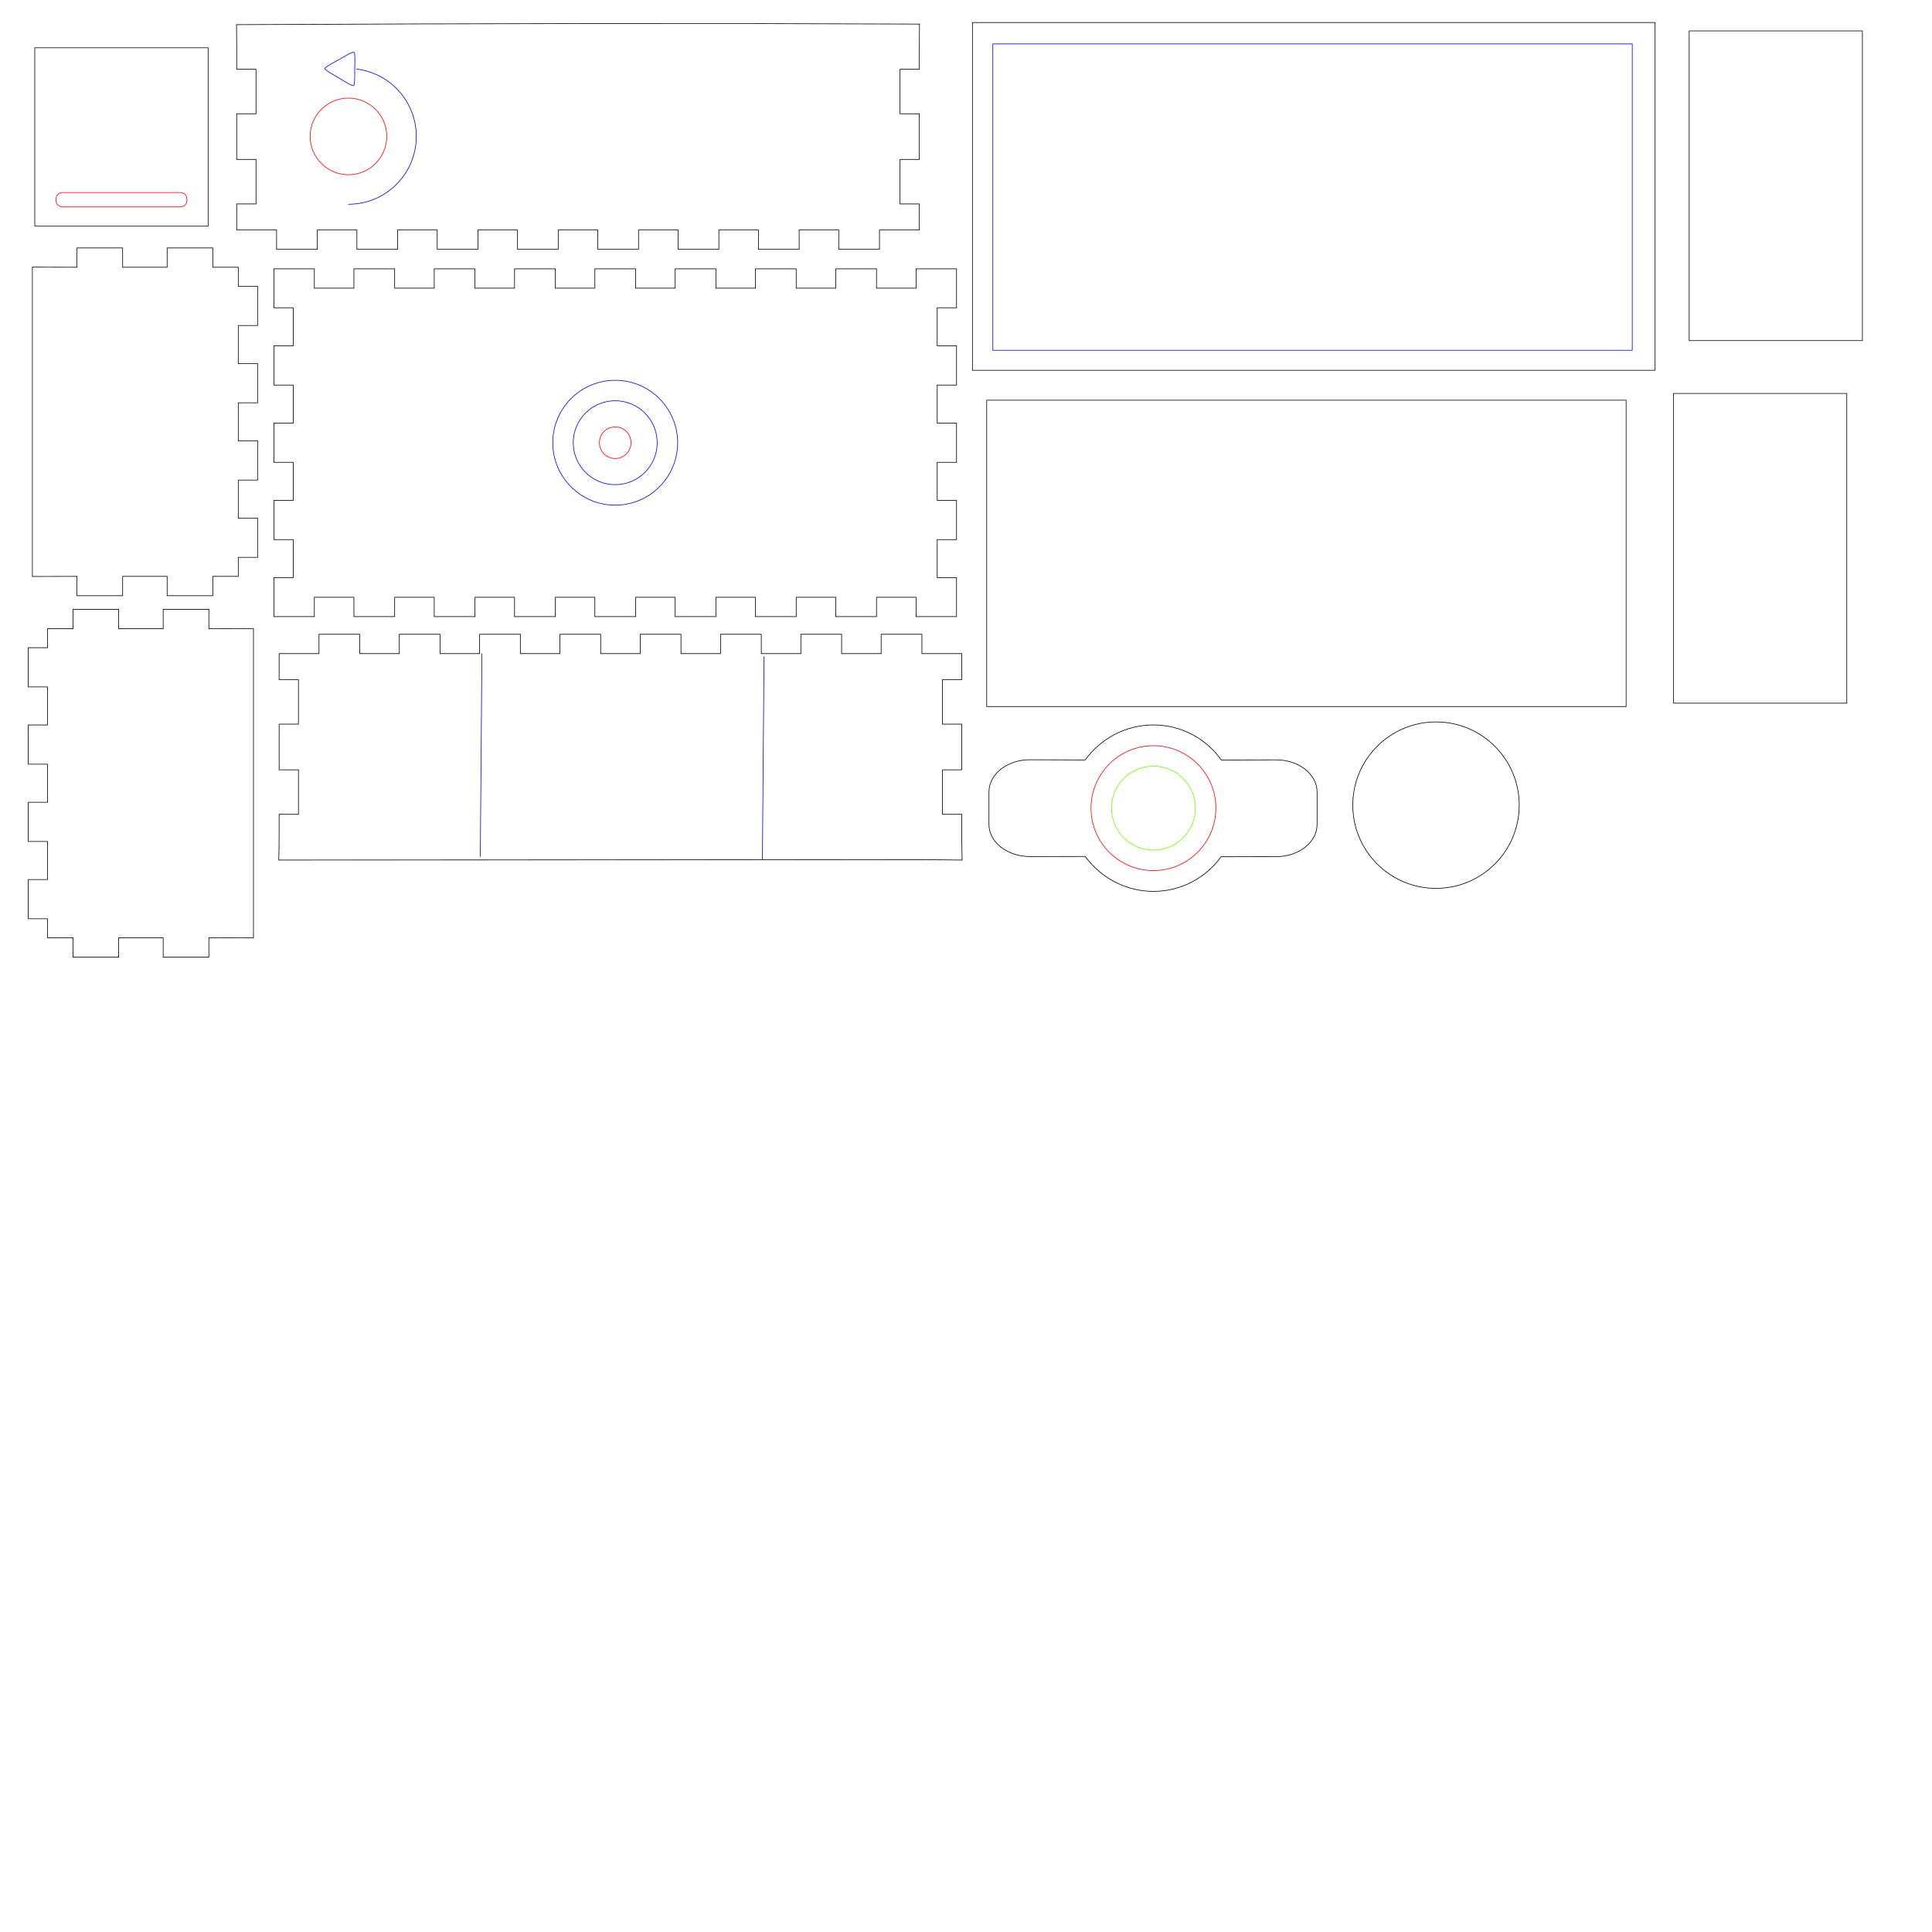
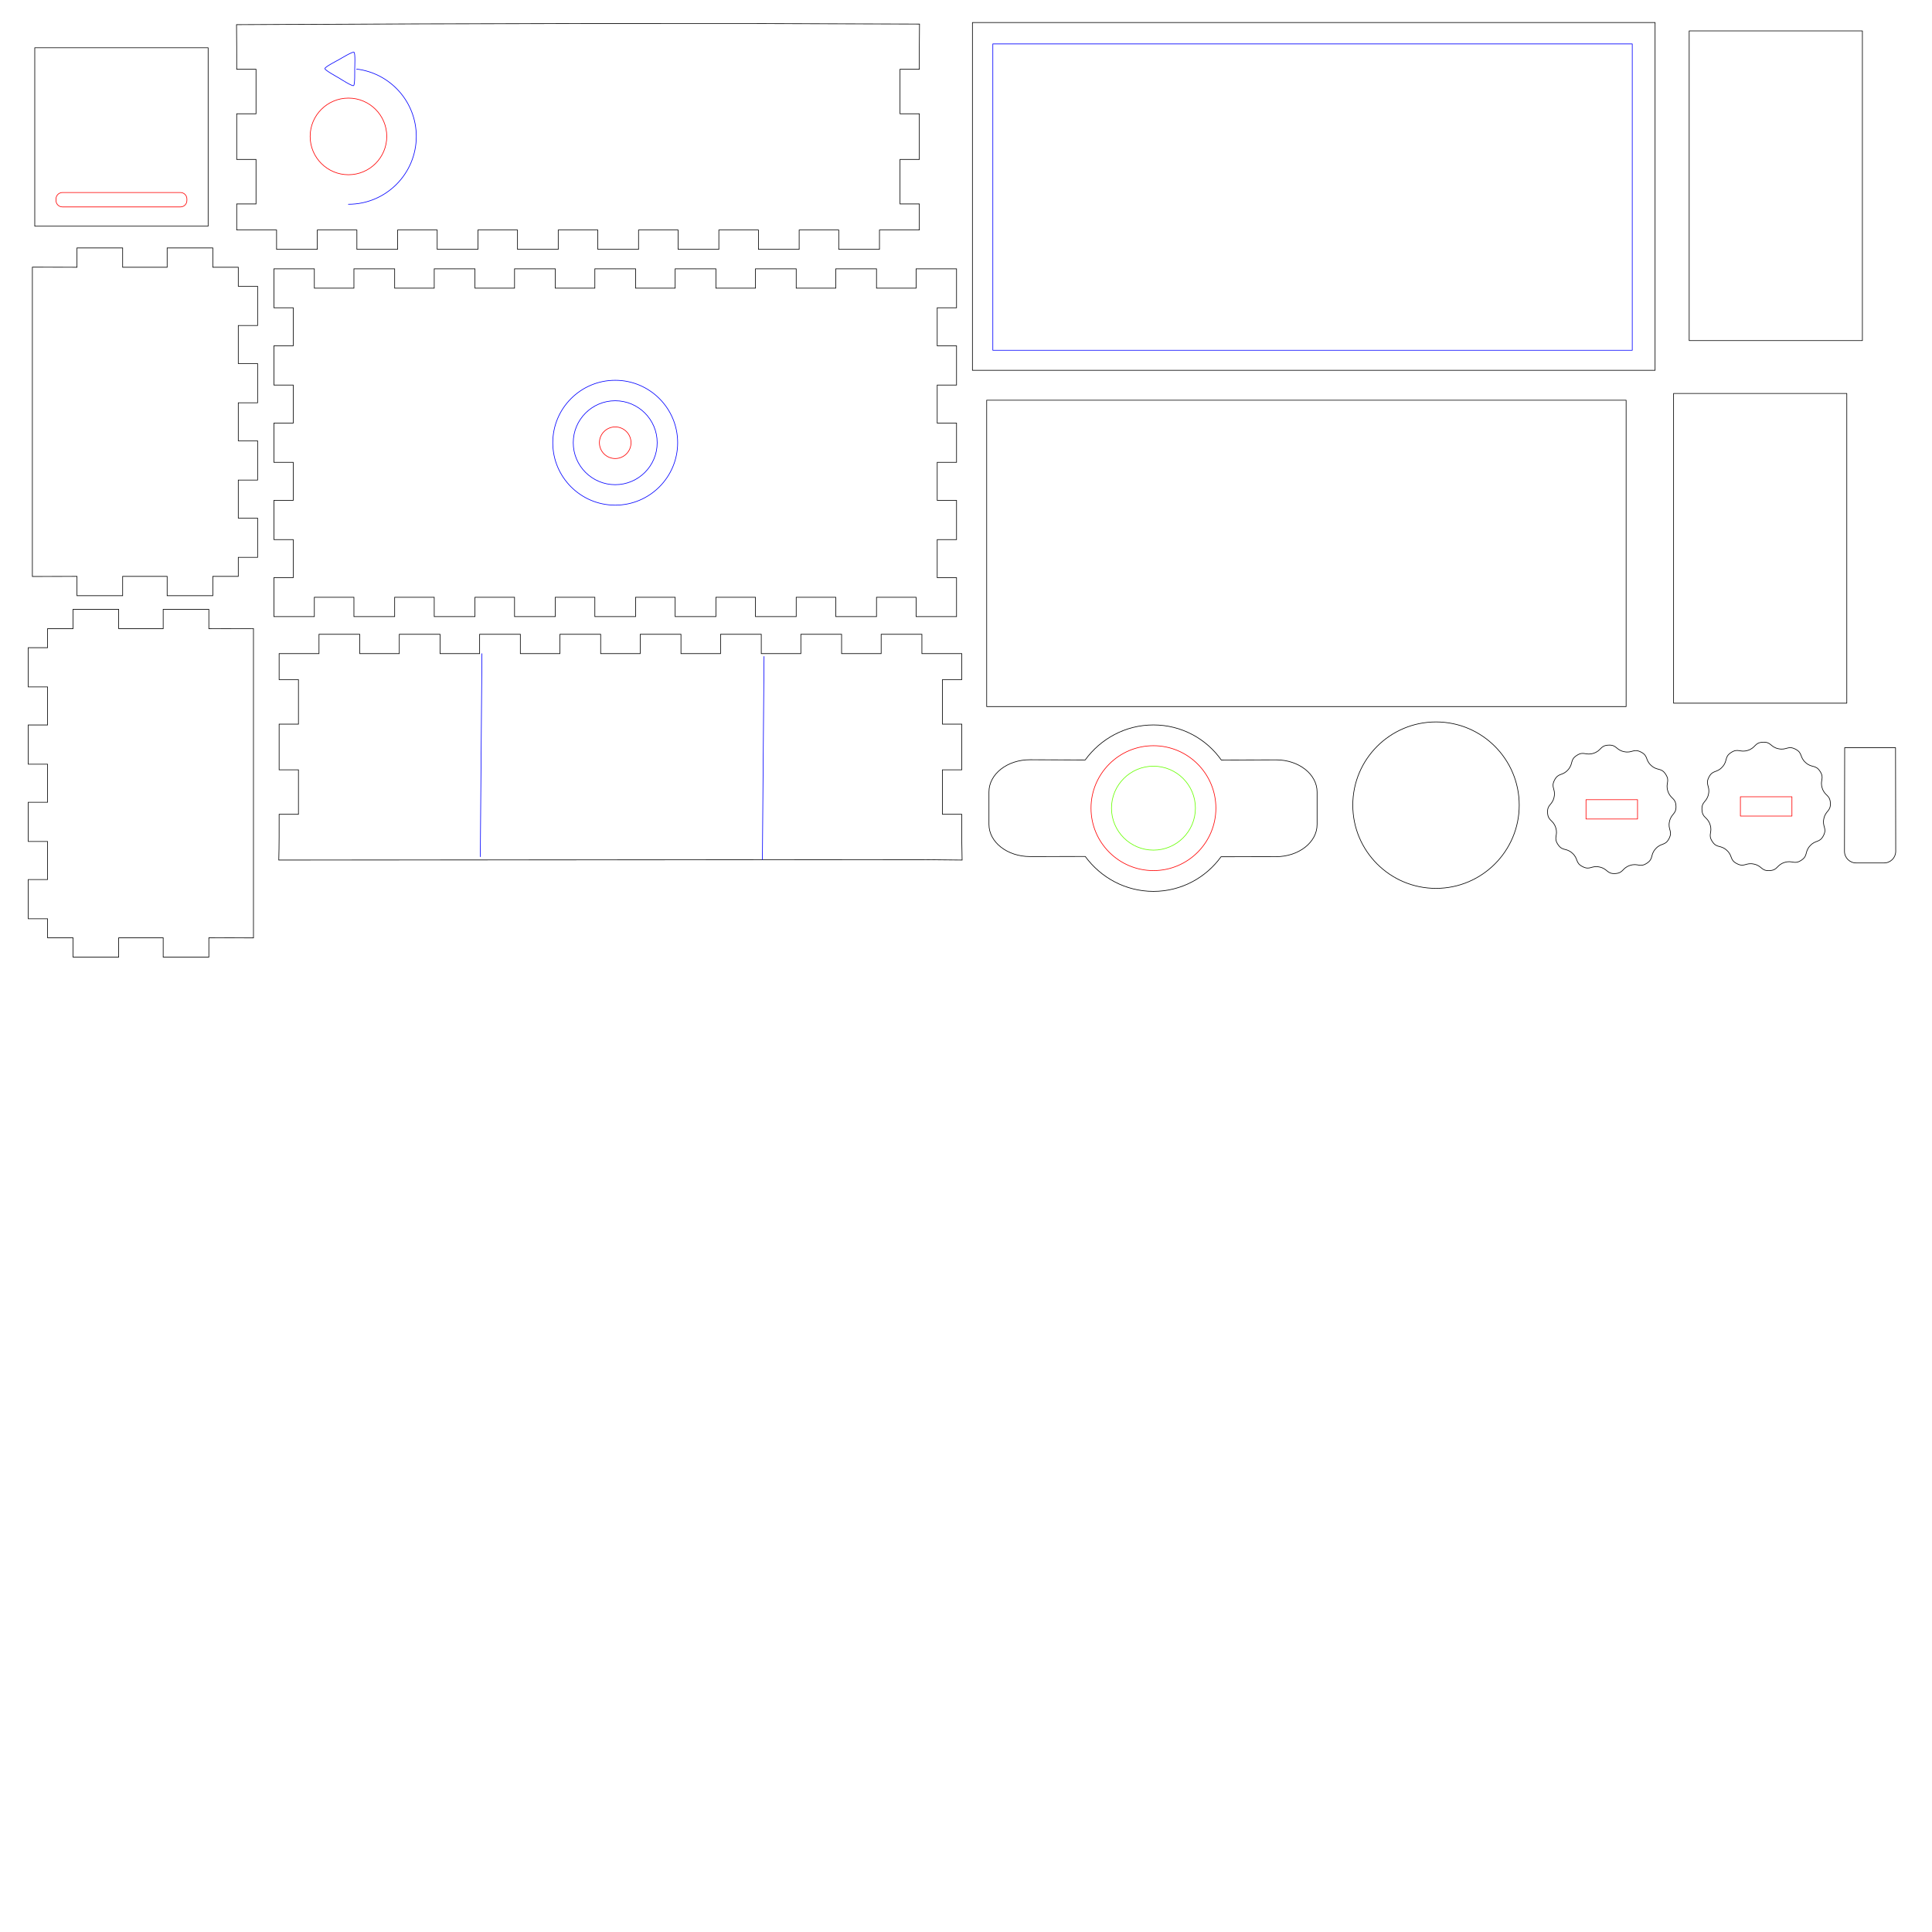
<svg xmlns="http://www.w3.org/2000/svg" width="300mm" height="300mm" viewBox="0 0 1062.992 1062.992" id="svg3366" version="1.1">
  <defs id="defs3368">
    </defs>
  <g transform="translate(0,10.62992)" id="layer1">
    <path id="path3391" style="fill:none;stroke:#000000;stroke-width:0.354;stroke-miterlimit:4;stroke-dasharray:none" d="m 117.089,306.496 0,10.63 -25.122,0 0,-10.63 -24.484,0 0,10.63 -25.122,0 0,-10.63 -24.549,0.065 10e-6,-170.209 24.549,0.065 0,-10.63 25.122,0 0,10.63 24.484,0 0,-10.63 25.122,0 0,10.63 14.014,0 0,10.47 10.63,0 0,21.579 -10.63,0 0,20.941 10.63,0 0,21.579 -10.63,0 0,20.941 10.63,0 0,21.579 -10.63,0 0,20.941 10.63,0 0,21.579 -10.63,0 0,10.47 z" />
    <path id="path3415" style="fill:none;stroke:#000000;stroke-width:0.354;stroke-miterlimit:4;stroke-dasharray:none" d="m 535.04,193.111 0,-191.339 375.589,0 0,191.339 z" />
    <path id="path3391-8" style="fill:none;stroke:#000000;stroke-width:0.354;stroke-miterlimit:4;stroke-dasharray:none" d="m 40.181,505.344 0,10.63 25.122,0 0,-10.63 24.484,0 0,10.63 25.122,0 0,-10.63 24.549,0.065 -1e-5,-170.209 -24.549,0.065 0,-10.63 -25.122,0 0,10.63 -24.484,0 0,-10.63 -25.122,0 0,10.63 -14.014,0 0,10.47 -10.63,0 0,21.579 10.63,0 0,20.941 -10.63,0 0,21.579 10.63,0 0,20.941 -10.63,0 0,21.579 10.63,0 0,20.941 -10.63,0 0,21.579 10.63,0 0,10.47 z" />
    <path id="path3387" style="fill:none;stroke:#000000;stroke-width:0.354;stroke-miterlimit:4;stroke-dasharray:none" d="m 483.889,115.911 0,10.63 -22.412,0 0,-10.63 -21.775,0 0,10.63 -22.412,0 0,-10.63 -21.775,0 0,10.63 -22.412,0 0,-10.63 -21.775,0 0,10.63 -22.412,0 0,-10.63 -21.775,0 0,10.63 -22.412,0 0,-10.63 -21.775,0 0,10.63 -22.412,0 0,-10.63 -21.775,0 0,10.63 -22.412,0 0,-10.63 -21.775,0 0,10.63 -22.413,0 0,-10.63 -21.934,0 0,-14.333 10.63,0 0,-24.484 -10.63,0 0,-25.122 10.63,0 0,-24.484 -10.63,0 c 0.042,-8.183 -0.019,-16.366 -0.095,-24.549 134.462,-0.668 257.364,-0.827 375.78,-0.319 -0.116,8.289 -0.095,16.579 -0.095,24.868 l -10.63,0 0,24.484 10.63,0 0,25.122 -10.63,0 0,24.484 10.63,0 0,14.333 z" />
    <path style="fill:none;fill-opacity:0.897;stroke:#ff0000;stroke-width:0.354;stroke-linecap:round;stroke-linejoin:round;stroke-miterlimit:4;stroke-dasharray:none;stroke-dashoffset:0;stroke-opacity:1" d="M 212.802,64.43 A 21.08,21.08 0 0 1 191.722,85.51 21.08,21.08 0 0 1 170.642,64.43 21.08,21.08 0 0 1 191.722,43.35 21.08,21.08 0 0 1 212.802,64.43 Z" id="path3445" />
    <path id="path3345" style="fill:none;stroke:#000000;stroke-width:0.354;stroke-miterlimit:4;stroke-dasharray:none" d="m 529.168,363.315 -10.63,0 0,24.484 10.63,0 0,25.122 -10.63,0 0,24.484 10.63,0 0,14.333 0.189,10.836 -22.123,-0.206 -353.845,0.206 c 0.23,-8.388 0.189,-16.778 0.189,-25.169 l 10.63,0 0,-24.484 -10.63,0 0,-25.122 10.63,0 0,-24.484 -10.63,0 0,-14.333 21.934,0 0,-10.63 22.412,0 0,10.63 21.775,0 0,-10.63 22.412,0 0,10.63 21.775,0 0,-10.63 22.412,0 0,10.63 21.775,0 0,-10.63 22.412,0 0,10.63 21.775,0 0,-10.63 22.412,0 0,10.63 21.775,0 0,-10.63 22.412,0 0,10.63 21.775,0 0,-10.63 22.412,0 0,10.63 21.775,0 0,-10.63 22.412,0 0,10.63 21.934,0 z" />
    <path style="fill:none;fill-opacity:0.897;stroke:#0000ff;stroke-width:0.354;stroke-linecap:round;stroke-linejoin:round;stroke-miterlimit:4;stroke-dasharray:none;stroke-dashoffset:0;stroke-opacity:1" d="m 546.257,13.534 351.819,0 0,168.567 -351.819,0 z" id="rect3556" />
    <path style="fill:none;fill-opacity:0.897;stroke:#000000;stroke-width:0.354;stroke-linecap:round;stroke-linejoin:round;stroke-miterlimit:4;stroke-dasharray:none;stroke-dashoffset:0;stroke-opacity:1" d="m 542.876,209.56 351.821,0 0,168.567 -351.821,0 z" id="rect3556-6" />
    <path style="fill:none;fill-opacity:0.897;stroke:#000000;stroke-width:0.354;stroke-linecap:round;stroke-linejoin:round;stroke-miterlimit:4;stroke-dasharray:none;stroke-dashoffset:0;stroke-opacity:1" d="m 1016.11,205.859 0,170.398 -95.299,0 0,-170.398 z" id="rect3449-7-0-5" />
    <path id="path3399" style="fill:none;stroke:#000000;stroke-width:0.354;stroke-miterlimit:4;stroke-dasharray:none" d="m 504.037,328.626 0,-10.63 -21.775,0 0,10.63 -22.412,0 0,-10.63 -21.775,0 0,10.63 -22.412,0 0,-10.63 -21.775,0 0,10.63 -22.412,0 0,-10.63 -21.775,0 0,10.63 -22.412,0 0,-10.63 -21.775,0 0,10.63 -22.412,0 0,-10.63 -21.775,0 0,10.63 -22.412,0 0,-10.63 -21.775,0 0,10.63 -22.412,0 0,-10.63 -21.775,0 0,10.63 -22.253,0 0,-21.419 10.63,0 0,-20.941 -10.63,0 0,-21.579 10.63,0 0,-20.941 -10.63,0 0,-21.579 10.63,0 0,-20.941 -10.63,0 0,-21.579 10.63,0 0,-20.941 -10.63,0 0,-21.419 22.253,0 0,10.63 21.775,0 0,-10.63 22.412,0 0,10.63 21.775,0 0,-10.63 22.412,0 0,10.63 21.775,0 0,-10.63 22.412,0 0,10.63 21.775,0 0,-10.63 22.412,0 0,10.63 21.775,0 0,-10.63 22.412,0 0,10.63 21.775,0 0,-10.63 22.412,0 0,10.63 21.775,0 0,-10.63 22.412,0 0,10.63 21.775,0 0,-10.63 22.253,0 0,21.419 -10.63,0 0,20.941 10.63,0 0,21.579 -10.63,0 0,20.941 10.63,0 0,21.579 -10.63,0 0,20.941 10.63,0 0,21.579 -10.63,0 0,20.941 10.63,0 0,21.419 z" />
    <path style="fill:none;fill-opacity:0.897;stroke:#ff0000;stroke-width:0.354;stroke-linecap:round;stroke-linejoin:round;stroke-miterlimit:4;stroke-dasharray:none;stroke-dashoffset:0;stroke-opacity:1" d="m 347.192,232.957 a 8.697,8.697 0 0 1 -8.697,8.697 8.697,8.697 0 0 1 -8.697,-8.697 8.697,8.697 0 0 1 8.697,-8.697 8.697,8.697 0 0 1 8.697,8.697 z" id="path3443" />
    <path style="fill:none;fill-opacity:0.897;stroke:#0000ff;stroke-width:0.354;stroke-linecap:round;stroke-linejoin:round;stroke-miterlimit:4;stroke-dasharray:none;stroke-dashoffset:0;stroke-opacity:1" d="m 361.585,232.957 a 23.09,23.09 0 0 1 -23.09,23.09 23.09,23.09 0 0 1 -23.09,-23.09 23.09,23.09 0 0 1 23.09,-23.09 23.09,23.09 0 0 1 23.09,23.09 z" id="path3443-7" />
    <path style="fill:none;fill-opacity:0.897;stroke:#0000ff;stroke-width:0.354;stroke-linecap:round;stroke-linejoin:round;stroke-miterlimit:4;stroke-dasharray:none;stroke-dashoffset:0;stroke-opacity:1" d="m 372.848,232.957 a 34.354,34.354 0 0 1 -34.354,34.354 34.354,34.354 0 0 1 -34.354,-34.354 34.354,34.354 0 0 1 34.354,-34.354 34.354,34.354 0 0 1 34.354,34.354 z" id="path3443-7-2" />
    <path style="fill:none;fill-opacity:0.897;stroke:#000000;stroke-width:0.354;stroke-linecap:round;stroke-linejoin:round;stroke-miterlimit:4;stroke-dasharray:none;stroke-dashoffset:0;stroke-opacity:1" d="M 835.884,432.366 A 45.788,45.788 0 0 1 790.095,478.154 45.788,45.788 0 0 1 744.307,432.366 45.788,45.788 0 0 1 790.095,386.578 45.788,45.788 0 0 1 835.884,432.366 Z" id="path3443-7-2-3-8" />
    <path style="fill:none;fill-opacity:0.897;stroke:#ff0000;stroke-width:0.354;stroke-linecap:round;stroke-linejoin:round;stroke-miterlimit:4;stroke-dasharray:none;stroke-dashoffset:0;stroke-opacity:1" d="m 668.986,434.019 a 34.354,34.354 0 0 1 -34.354,34.354 34.354,34.354 0 0 1 -34.354,-34.354 34.354,34.354 0 0 1 34.354,-34.354 34.354,34.354 0 0 1 34.354,34.354 z" id="path3443-7-2-6" />
    <path style="fill:none;fill-opacity:0.897;stroke:#000000;stroke-width:0.354;stroke-linecap:round;stroke-linejoin:round;stroke-miterlimit:4;stroke-dasharray:none;stroke-dashoffset:0;stroke-opacity:1" d="m 702.048,460.717 c 12.532,0 22.621,-7.895 22.621,-17.701 l 0,-17.868 c 0,-9.806 -10.089,-17.743 -22.621,-17.701 l -30.076,0.1 c -8.193,-11.645 -21.871,-19.317 -37.34,-19.317 -15.462,-10e-6 -29.133,7.664 -37.569,19.276 l -30.317,-0.123 c -12.532,-0.051 -22.621,7.895 -22.621,17.701 l 0,17.868 c 0,9.806 10.089,17.701 22.621,17.701 l 30.365,-0.055 c 8.494,11.604 22.119,19.208 37.52,19.208 15.286,-1e-5 28.822,-7.49 37.192,-19.045 z" id="rect4454-7-0" />
    <path style="fill:none;fill-opacity:0.897;stroke:#66ff00;stroke-width:0.354;stroke-linecap:round;stroke-linejoin:round;stroke-miterlimit:4;stroke-dasharray:none;stroke-dashoffset:0;stroke-opacity:1" d="m 657.722,434.019 a 23.09,23.09 0 0 1 -23.09,23.09 23.09,23.09 0 0 1 -23.09,-23.09 23.09,23.09 0 0 1 23.09,-23.09 23.09,23.09 0 0 1 23.09,23.09 z" id="path3443-7-4" />
    <path style="fill:none;fill-opacity:0.897;stroke:#000000;stroke-width:0.354;stroke-linecap:round;stroke-linejoin:round;stroke-miterlimit:4;stroke-dasharray:none;stroke-dashoffset:0;stroke-opacity:1" d="m 114.517,15.648 0,98.168 -95.39,0 0,-98.168 z" id="rect3449-7-0-4" />
    <path style="fill:none;fill-opacity:0.897;stroke:#000000;stroke-width:0.354;stroke-linecap:round;stroke-linejoin:round;stroke-miterlimit:4;stroke-dasharray:none;stroke-dashoffset:0;stroke-opacity:1" d="m 1024.694,6.373 0,170.398 -95.299,0 0,-170.398 z" id="rect3449-7-0-5-6" />
    <path style="fill:none;fill-opacity:0.897;stroke:#ff0000;stroke-width:0.354;stroke-linecap:round;stroke-linejoin:round;stroke-miterlimit:4;stroke-dasharray:none;stroke-dashoffset:0;stroke-opacity:1" d="m 34.354,95.301 64.935,0 c 1.963,0 3.543,1.58 3.543,3.543 l 0,0.833 c 0,1.963 -1.58,3.543 -3.543,3.543 l -64.935,0 c -1.963,0 -3.543,-1.58 -3.543,-3.543 l 0,-0.833 c 0,-1.963 1.58,-3.543 3.543,-3.543 z" id="rect4082" />
    <path style="fill:none;fill-opacity:0.897;stroke:#0000ff;stroke-width:0.354;stroke-linecap:round;stroke-linejoin:round;stroke-miterlimit:4;stroke-dasharray:none;stroke-dashoffset:0;stroke-opacity:1" d="m 196.187,27.371 c 18.508,2.206 32.859,17.957 32.859,37.059 0,20.613 -16.71,37.323 -37.323,37.323" id="path4084" />
    <path style="fill:none;fill-opacity:0.897;stroke:#0000ff;stroke-width:0.354;stroke-linecap:round;stroke-linejoin:round;stroke-miterlimit:4;stroke-dasharray:none;stroke-dashoffset:0;stroke-opacity:1" d="m 194.546,36.489 c -0.803,0.45 -7.365,-3.795 -8.157,-4.265 -0.791,-0.47 -7.659,-4.202 -7.647,-5.122 0.011,-0.92 6.969,-4.481 7.772,-4.932 0.803,-0.45 7.468,-4.532 8.26,-4.062 0.791,0.47 0.396,8.276 0.385,9.196 -0.011,0.92 0.19,8.734 -0.612,9.184 z" id="path5356" />
    <path style="fill:none;fill-rule:evenodd;stroke:#0000ff;stroke-width:0.354;stroke-linecap:butt;stroke-linejoin:miter;stroke-opacity:1;stroke-miterlimit:4;stroke-dasharray:none" d="m 265.162,348.892 -0.903,111.972" id="path5359" />
    <path style="fill:none;fill-rule:evenodd;stroke:#0000ff;stroke-width:0.354;stroke-linecap:butt;stroke-linejoin:miter;stroke-opacity:1;stroke-miterlimit:4;stroke-dasharray:none" d="m 420.375,350.435 -0.903,111.972" id="path5359-6" />
+     <path style="fill:none;fill-opacity:0.897;stroke:#000000;stroke-width:0.354;stroke-linecap:round;stroke-linejoin:round;stroke-miterlimit:4;stroke-dasharray:none;stroke-dashoffset:0;stroke-opacity:1" d="m 906.072,464.343 c -3.908,2.538 -4.812,-0.256 -9.243,1.183 -4.431,1.44 -3.521,4.232 -8.174,4.476 -4.653,0.244 -4.039,-2.628 -8.597,-3.597 -4.558,-0.969 -5.165,1.905 -9.316,-0.211 -4.152,-2.115 -2.184,-4.296 -5.646,-7.413 -3.463,-3.118 -5.425,-0.933 -7.963,-4.841 -2.538,-3.908 0.256,-4.812 -1.183,-9.243 -1.44,-4.431 -4.232,-3.521 -4.476,-8.174 -0.244,-4.653 2.628,-4.039 3.597,-8.597 0.969,-4.558 -1.905,-5.165 0.211,-9.316 2.115,-4.152 4.296,-2.184 7.413,-5.646 3.118,-3.463 0.933,-5.425 4.841,-7.963 3.908,-2.538 4.812,0.256 9.243,-1.183 4.431,-1.44 3.521,-4.232 8.174,-4.476 4.653,-0.244 4.039,2.628 8.597,3.597 4.558,0.969 5.165,-1.905 9.316,0.211 4.152,2.115 2.184,4.296 5.646,7.413 3.463,3.118 5.425,0.933 7.963,4.841 2.538,3.908 -0.256,4.812 1.183,9.243 1.44,4.431 4.232,3.521 4.476,8.174 0.244,4.653 -2.628,4.039 -3.597,8.597 -0.969,4.558 1.905,5.165 -0.211,9.316 -2.115,4.152 -4.296,2.184 -7.413,5.646 -3.118,3.463 -0.933,5.425 -4.841,7.963 z" id="path3361" />
+     <path style="fill:none;fill-opacity:0.897;stroke:#ff0000;stroke-width:0.354;stroke-linecap:round;stroke-linejoin:round;stroke-miterlimit:4;stroke-dasharray:none;stroke-dashoffset:0;stroke-opacity:1" d="m 872.63,429.358 28.346,0 0,10.63 -28.346,0 z" id="rect3364" />
+     <path style="fill:none;fill-opacity:0.897;stroke:#000000;stroke-width:0.354;stroke-linecap:round;stroke-linejoin:round;stroke-miterlimit:4;stroke-dasharray:none;stroke-dashoffset:0;stroke-opacity:1" d="m 991.017,462.732 c -3.908,2.538 -4.812,-0.256 -9.243,1.183 -4.431,1.44 -3.521,4.232 -8.174,4.476 -4.653,0.244 -4.039,-2.628 -8.597,-3.597 -4.558,-0.969 -5.165,1.905 -9.316,-0.211 -4.152,-2.115 -2.184,-4.296 -5.646,-7.413 -3.463,-3.118 -5.425,-0.933 -7.963,-4.841 -2.538,-3.908 0.256,-4.812 -1.183,-9.243 -1.44,-4.431 -4.232,-3.521 -4.476,-8.174 -0.244,-4.653 2.628,-4.039 3.597,-8.597 0.969,-4.558 -1.905,-5.165 0.211,-9.316 2.115,-4.152 4.296,-2.184 7.413,-5.646 3.118,-3.463 0.933,-5.425 4.841,-7.963 3.908,-2.538 4.812,0.256 9.243,-1.183 4.431,-1.44 3.521,-4.232 8.174,-4.476 4.653,-0.244 4.039,2.628 8.597,3.597 4.558,0.969 5.165,-1.905 9.316,0.211 4.152,2.115 2.184,4.296 5.646,7.413 3.462,3.118 5.425,0.933 7.963,4.841 2.538,3.908 -0.257,4.812 1.183,9.243 1.44,4.431 4.232,3.521 4.476,8.174 0.244,4.653 -2.628,4.039 -3.597,8.597 -0.969,4.558 1.905,5.165 -0.211,9.316 -2.115,4.152 -4.296,2.184 -7.413,5.646 -3.118,3.463 -0.933,5.425 -4.841,7.963 z" id="path3361-3" />
+     <path style="fill:none;fill-opacity:0.897;stroke:#ff0000;stroke-width:0.354;stroke-linecap:round;stroke-linejoin:round;stroke-miterlimit:4;stroke-dasharray:none;stroke-dashoffset:0;stroke-opacity:1" d="m 957.576,427.747 28.346,0 0,10.63 -28.346,0 z" id="rect3364-1" />
+     <path style="fill:none;fill-opacity:0.897;stroke:#000000;stroke-width:0.354;stroke-linecap:round;stroke-linejoin:round;stroke-miterlimit:4;stroke-dasharray:none;stroke-dashoffset:0;stroke-opacity:1" d="m 1042.929,400.745 0.102,56.995 c 0.01,3.561 -2.867,6.428 -6.428,6.428 l -15.331,0 c -3.561,0 -6.434,-2.867 -6.428,-6.428 l 0.102,-56.995 z" id="rect3388" />
  </g>
  <g id="g3427" />
</svg>
